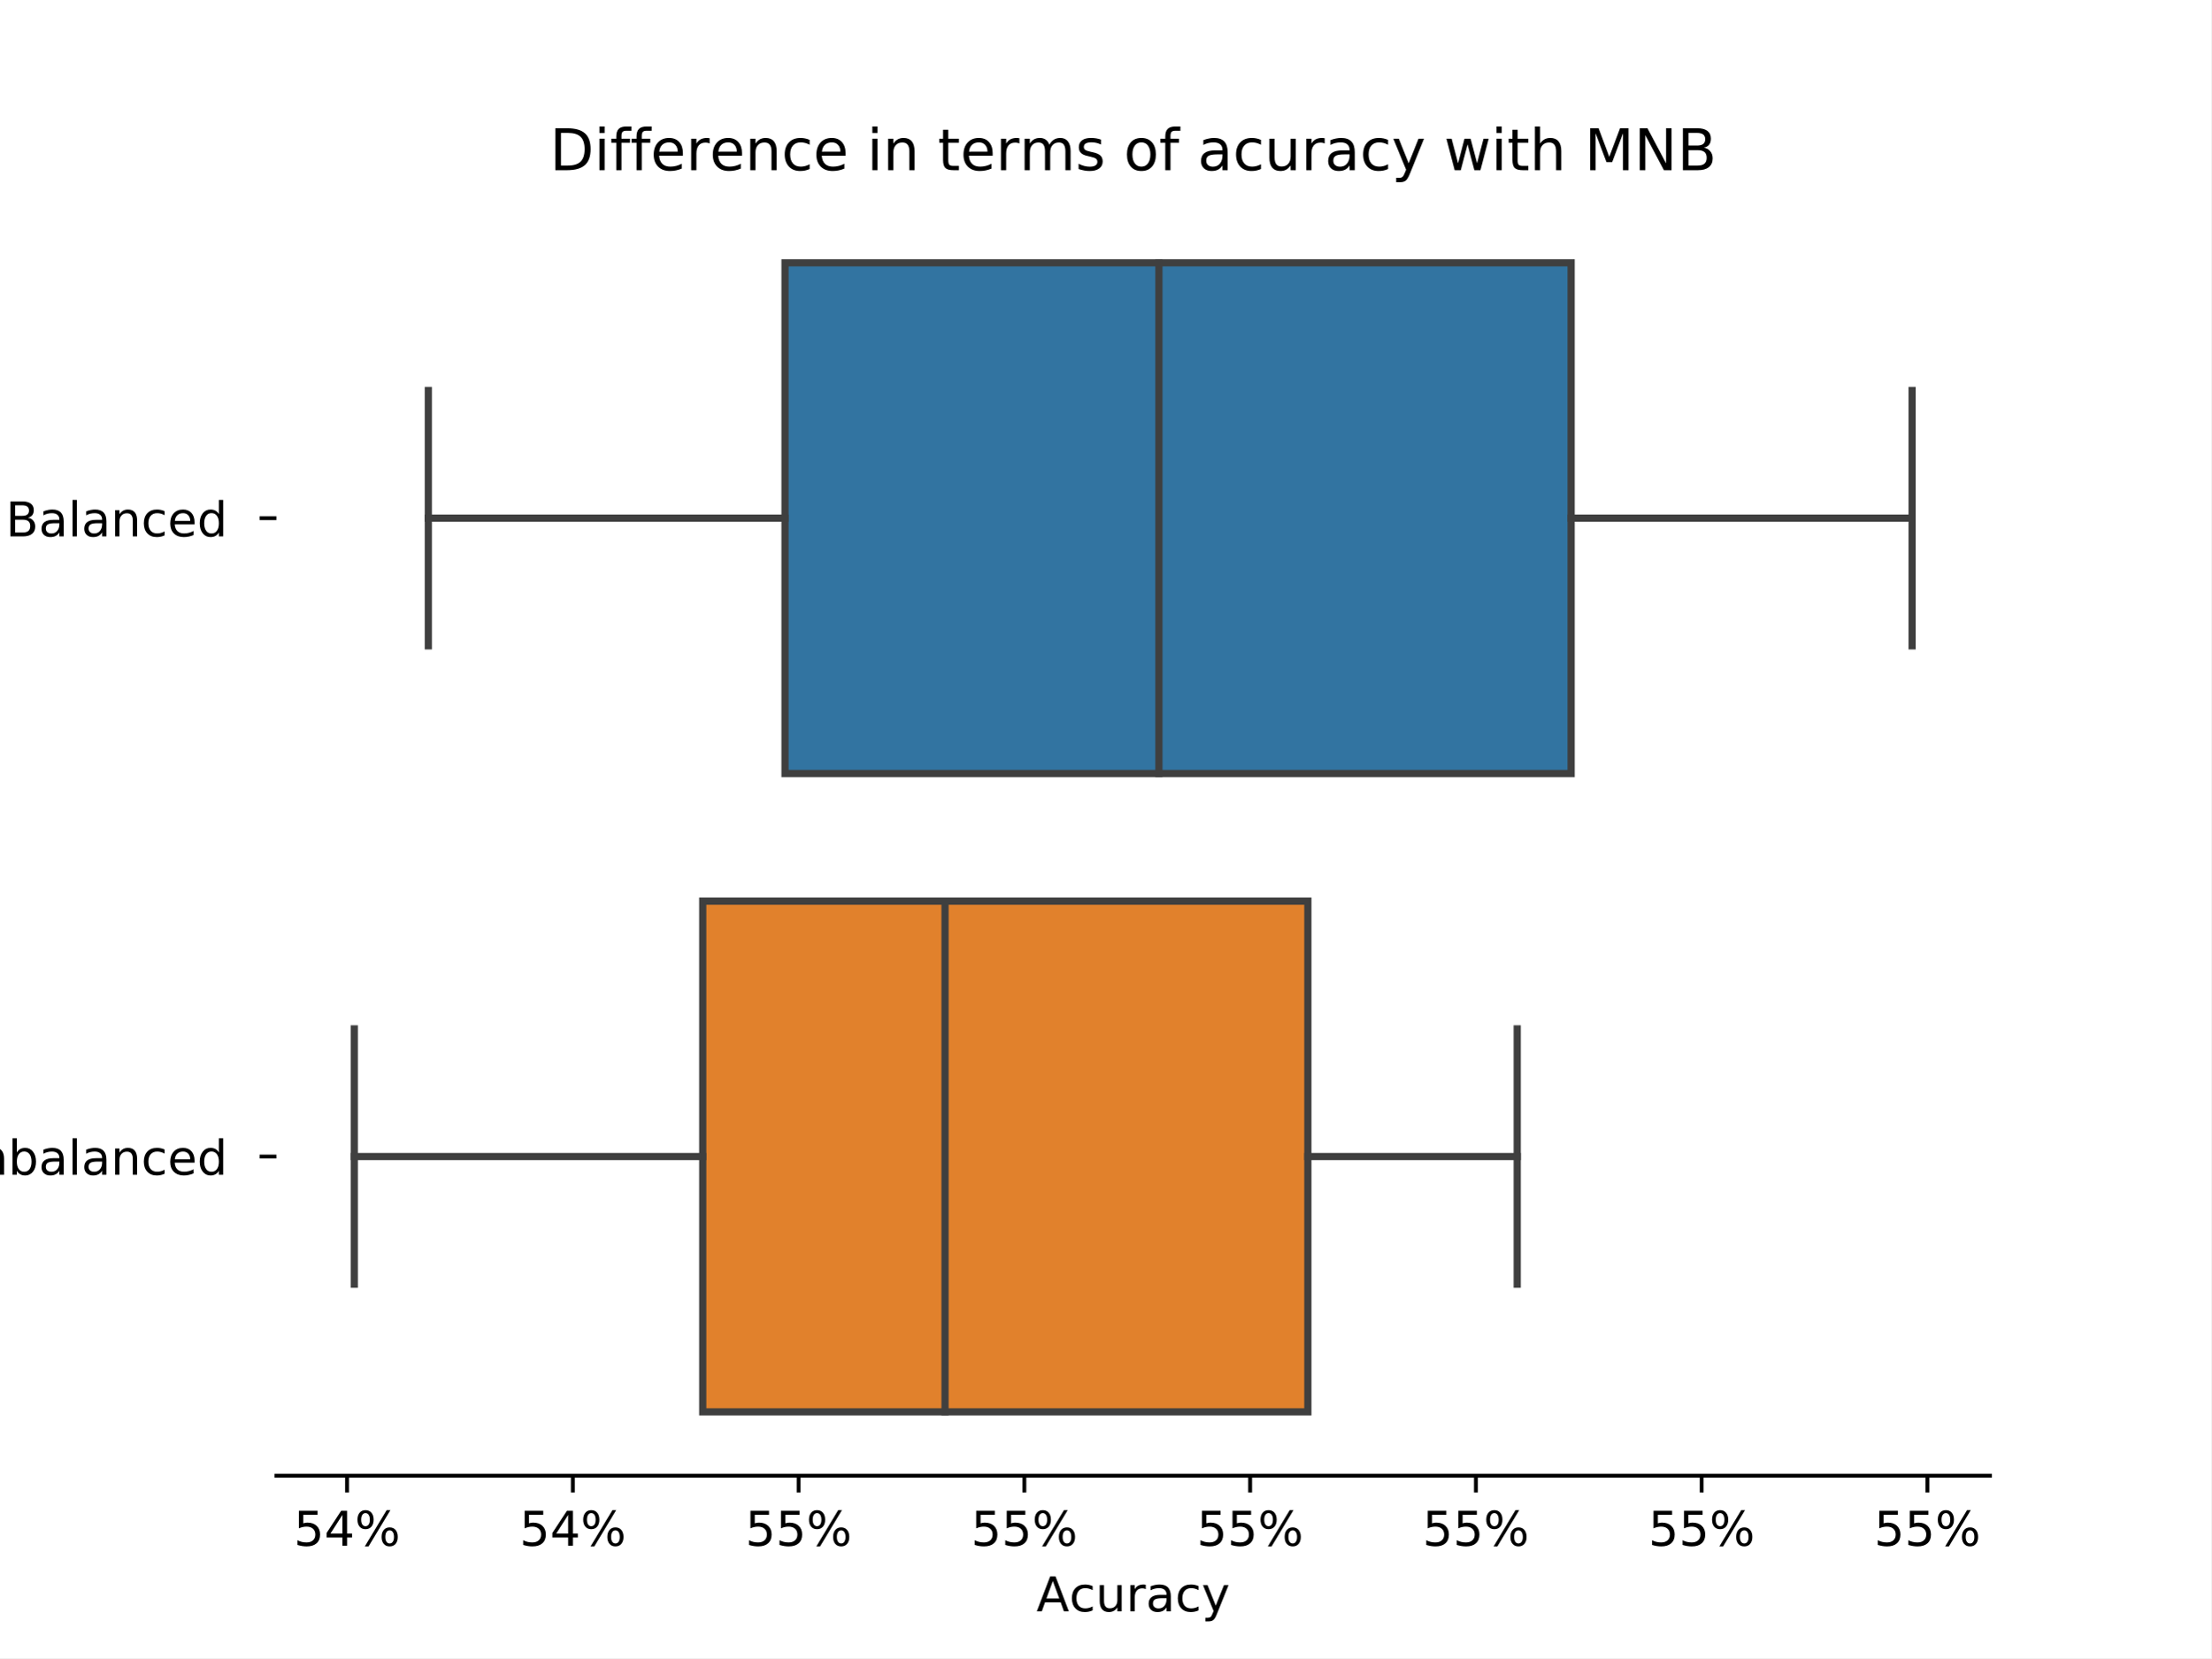
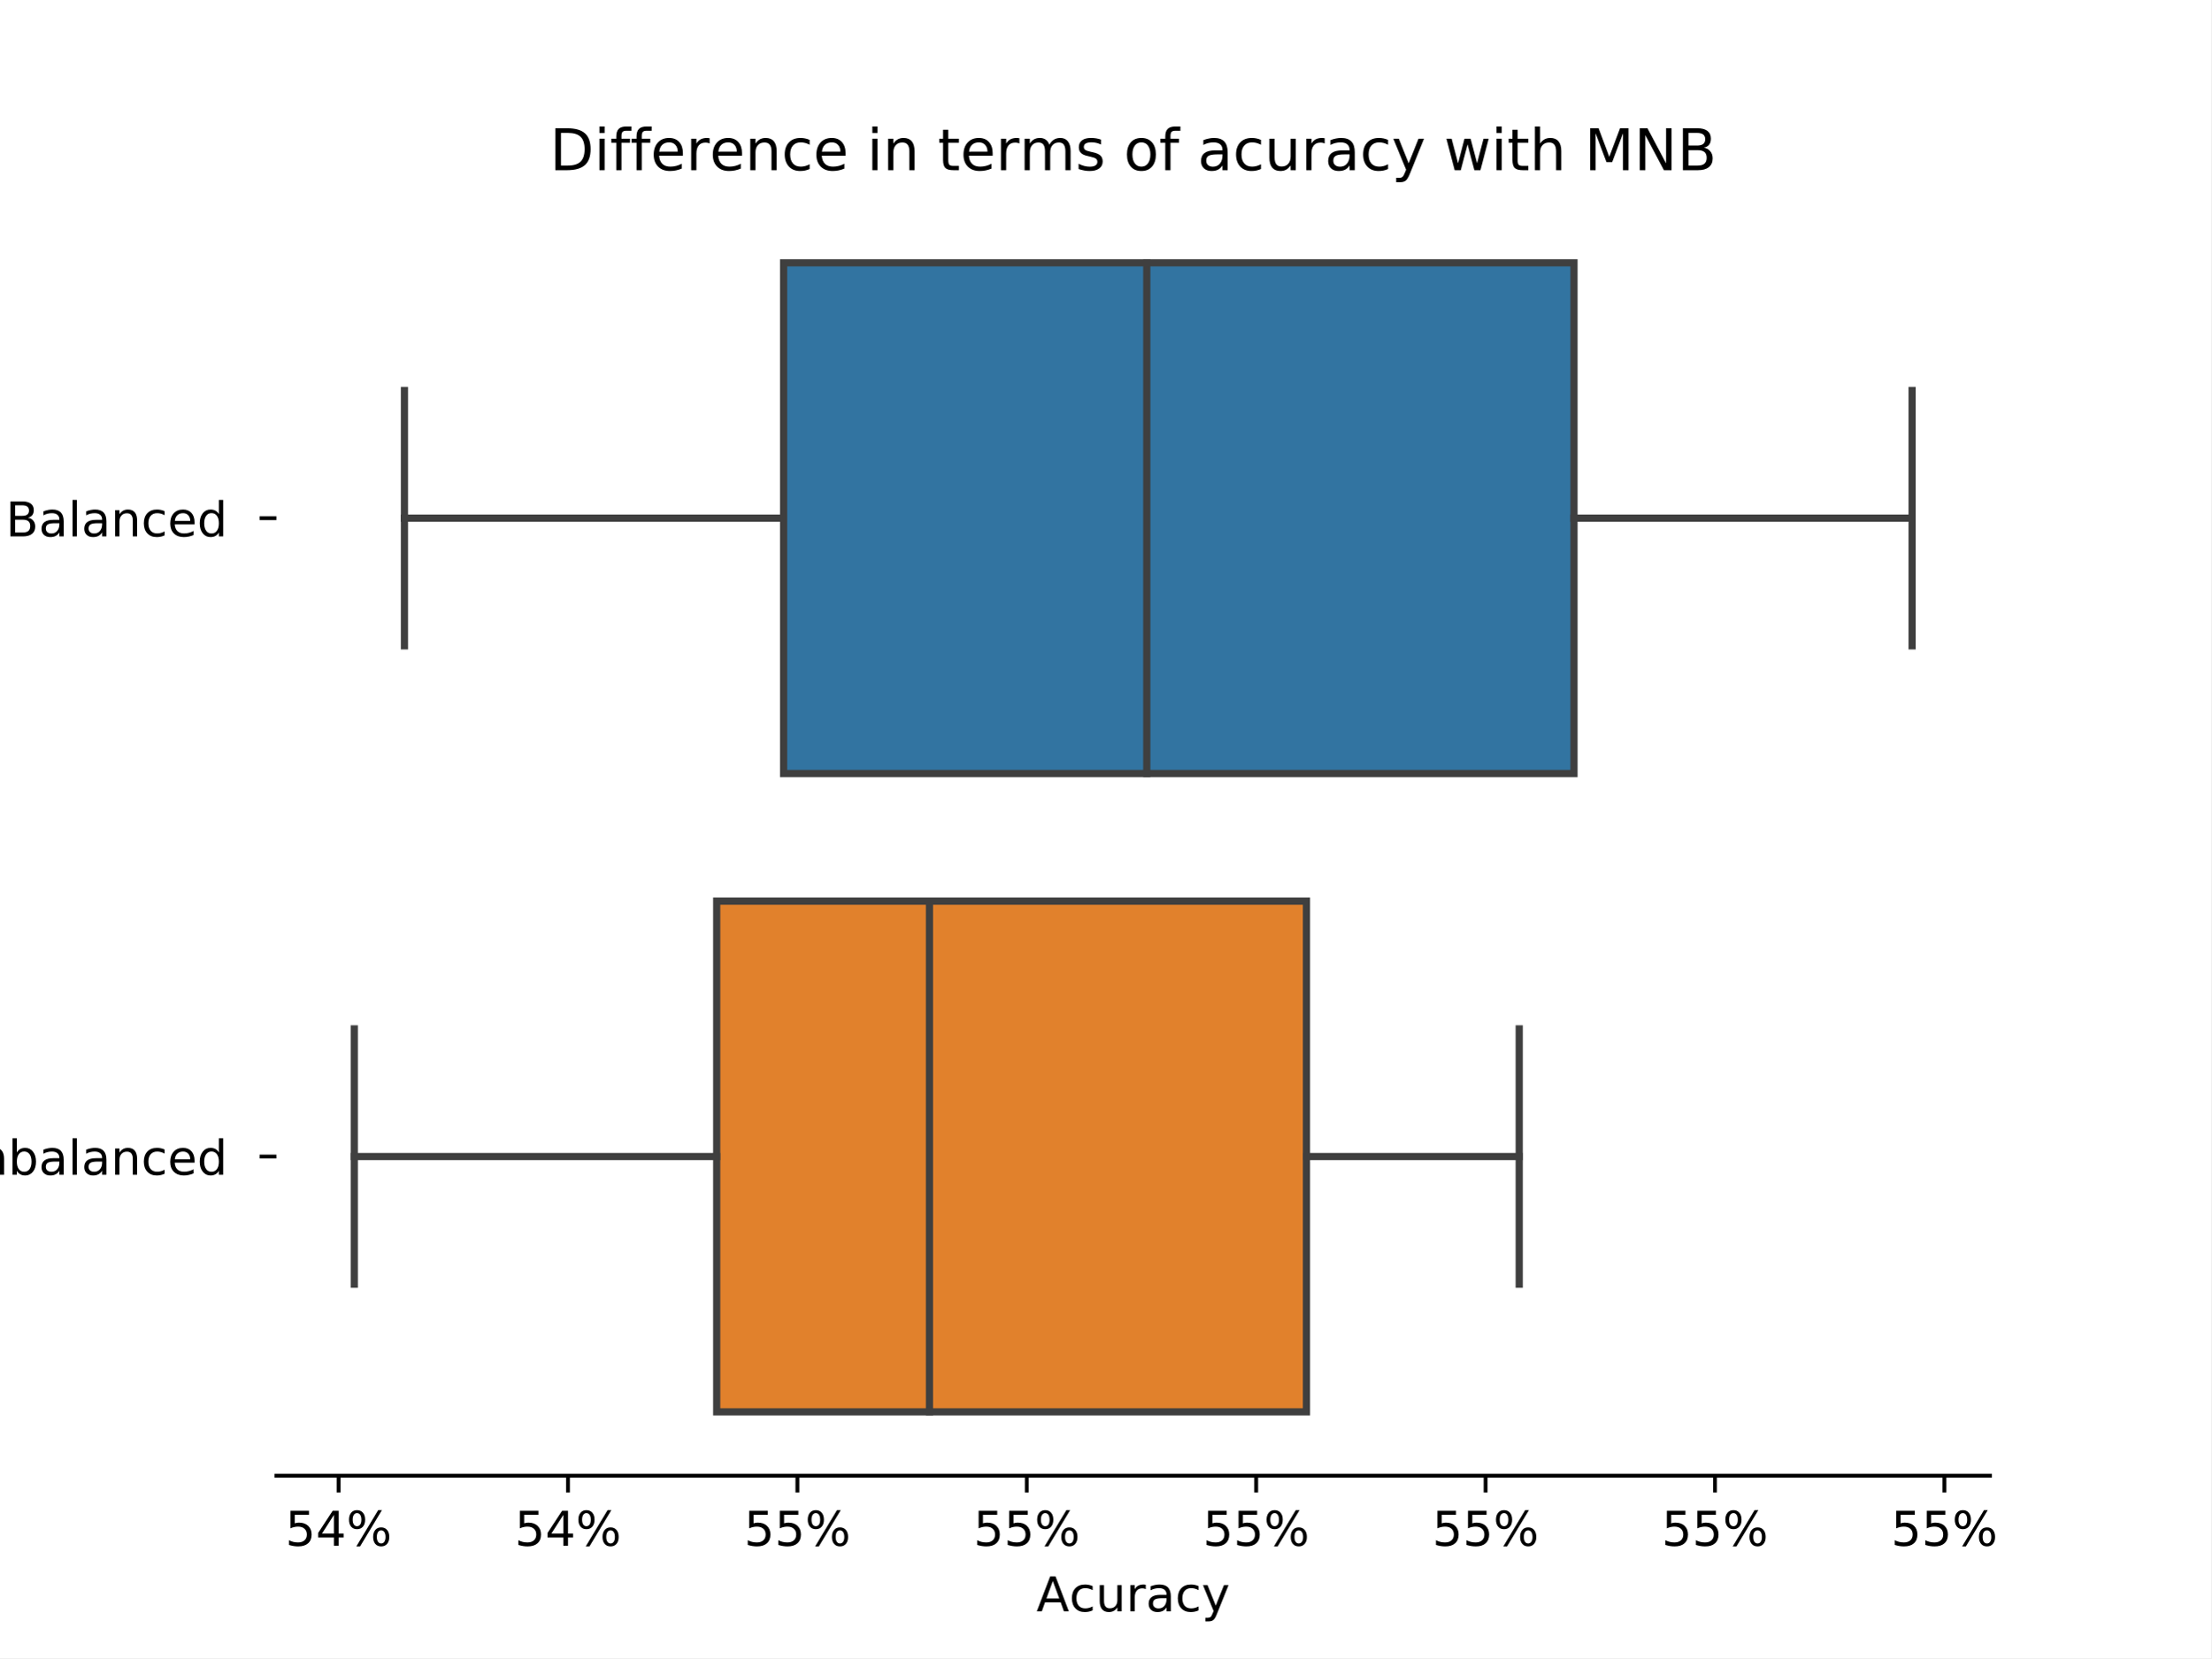
<svg xmlns="http://www.w3.org/2000/svg" xmlns:xlink="http://www.w3.org/1999/xlink" height="345.6pt" version="1.1" viewBox="0 0 460.8 345.6" width="460.8pt">
  <defs>
    <style type="text/css">
*{stroke-linecap:butt;stroke-linejoin:round;}
  </style>
  </defs>
  <g id="figure_1">
    <g id="patch_1">
      <path d="M 0 345.6  L 460.8 345.6  L 460.8 0  L 0 0  z " style="fill:#ffffff;" />
    </g>
    <g id="axes_1">
      <g id="patch_2">
        <path d="M 57.6 307.584  L 414.72 307.584  L 414.72 41.472  L 57.6 41.472  z " style="fill:#ffffff;" />
      </g>
      <g id="patch_3">
-         <path clip-path="url(#pe1f3de317d)" d="M 163.598 54.778  L 163.598 161.222  L 327.426 161.222  L 327.426 54.778  L 163.598 54.778  z " style="fill:#3274a1;stroke:#3f3f3f;stroke-linejoin:miter;stroke-width:1.5;" />
+         <path clip-path="url(#pd3db62670c)" d="M 163.301 54.778  L 163.301 161.222  L 328.024 161.222  L 328.024 54.778  L 163.301 54.778  z " style="fill:#3274a1;stroke:#3f3f3f;stroke-linejoin:miter;stroke-width:1.5;" />
      </g>
      <g id="patch_4">
-         <path clip-path="url(#pe1f3de317d)" d="M 146.453 187.834  L 146.453 294.278  L 272.56 294.278  L 272.56 187.834  L 146.453 187.834  z " style="fill:#e1812c;stroke:#3f3f3f;stroke-linejoin:miter;stroke-width:1.5;" />
+         <path clip-path="url(#pd3db62670c)" d="M 149.364 187.834  L 149.364 294.278  L 272.274 294.278  L 272.274 187.834  L 149.364 187.834  z " style="fill:#e1812c;stroke:#3f3f3f;stroke-linejoin:miter;stroke-width:1.5;" />
      </g>
      <g id="matplotlib.axis_1">
        <g id="xtick_1">
          <g id="line2d_1">
            <defs>
-               <path d="M 0 0  L 0 3.5  " id="mee4f70685f" style="stroke:#000000;stroke-width:0.8;" />
-             </defs>
-             <g>
-               <use style="stroke:#000000;stroke-width:0.8;" x="72.324" xlink:href="#mee4f70685f" y="307.584" />
+               <path d="M 0 0  L 0 3.5  " id="mbd2d7689fd" style="stroke:#000000;stroke-width:0.8;" />
+             </defs>
+             <g>
+               <use style="stroke:#000000;stroke-width:0.8;" x="70.557" xlink:href="#mbd2d7689fd" y="307.584" />
            </g>
          </g>
          <g id="text_1">
            <defs>
              <path d="M 10.797 72.906  L 49.516 72.906  L 49.516 64.594  L 19.828 64.594  L 19.828 46.734  Q 21.969 47.469 24.109 47.828  Q 26.266 48.188 28.422 48.188  Q 40.625 48.188 47.75 41.5  Q 54.891 34.812 54.891 23.391  Q 54.891 11.625 47.562 5.094  Q 40.234 -1.422 26.906 -1.422  Q 22.312 -1.422 17.547 -0.641  Q 12.797 0.141 7.719 1.703  L 7.719 11.625  Q 12.109 9.234 16.797 8.062  Q 21.484 6.891 26.703 6.891  Q 35.156 6.891 40.078 11.328  Q 45.016 15.766 45.016 23.391  Q 45.016 31 40.078 35.438  Q 35.156 39.891 26.703 39.891  Q 22.75 39.891 18.812 39.016  Q 14.891 38.141 10.797 36.281  z " id="DejaVuSans-53" />
              <path d="M 37.797 64.312  L 12.891 25.391  L 37.797 25.391  z M 35.203 72.906  L 47.609 72.906  L 47.609 25.391  L 58.016 25.391  L 58.016 17.188  L 47.609 17.188  L 47.609 0  L 37.797 0  L 37.797 17.188  L 4.891 17.188  L 4.891 26.703  z " id="DejaVuSans-52" />
              <path d="M 72.703 32.078  Q 68.453 32.078 66.031 28.469  Q 63.625 24.859 63.625 18.406  Q 63.625 12.062 66.031 8.422  Q 68.453 4.781 72.703 4.781  Q 76.859 4.781 79.266 8.422  Q 81.688 12.062 81.688 18.406  Q 81.688 24.812 79.266 28.438  Q 76.859 32.078 72.703 32.078  z M 72.703 38.281  Q 80.422 38.281 84.953 32.906  Q 89.5 27.547 89.5 18.406  Q 89.5 9.281 84.938 3.922  Q 80.375 -1.422 72.703 -1.422  Q 64.891 -1.422 60.344 3.922  Q 55.812 9.281 55.812 18.406  Q 55.812 27.594 60.375 32.938  Q 64.938 38.281 72.703 38.281  z M 22.312 68.016  Q 18.109 68.016 15.688 64.375  Q 13.281 60.75 13.281 54.391  Q 13.281 47.953 15.672 44.328  Q 18.062 40.719 22.312 40.719  Q 26.562 40.719 28.969 44.328  Q 31.391 47.953 31.391 54.391  Q 31.391 60.688 28.953 64.344  Q 26.516 68.016 22.312 68.016  z M 66.406 74.219  L 74.219 74.219  L 28.609 -1.422  L 20.797 -1.422  z M 22.312 74.219  Q 30.031 74.219 34.609 68.875  Q 39.203 63.531 39.203 54.391  Q 39.203 45.172 34.641 39.844  Q 30.078 34.516 22.312 34.516  Q 14.547 34.516 10.031 39.859  Q 5.516 45.219 5.516 54.391  Q 5.516 63.484 10.047 68.844  Q 14.594 74.219 22.312 74.219  z " id="DejaVuSans-37" />
            </defs>
-             <g transform="translate(61.2105 322.1824)scale(0.1 -0.1)">
+             <g transform="translate(59.4439 322.1824)scale(0.1 -0.1)">
              <use xlink:href="#DejaVuSans-53" />
              <use x="63.623" xlink:href="#DejaVuSans-52" />
              <use x="127.246" xlink:href="#DejaVuSans-37" />
            </g>
          </g>
        </g>
        <g id="xtick_2">
          <g id="line2d_2">
            <g>
-               <use style="stroke:#000000;stroke-width:0.8;" x="119.375" xlink:href="#mee4f70685f" y="307.584" />
+               <use style="stroke:#000000;stroke-width:0.8;" x="118.366" xlink:href="#mbd2d7689fd" y="307.584" />
            </g>
          </g>
          <g id="text_2">
-             <g transform="translate(108.2621 322.1824)scale(0.1 -0.1)">
+             <g transform="translate(107.253 322.1824)scale(0.1 -0.1)">
              <use xlink:href="#DejaVuSans-53" />
              <use x="63.623" xlink:href="#DejaVuSans-52" />
              <use x="127.246" xlink:href="#DejaVuSans-37" />
            </g>
          </g>
        </g>
        <g id="xtick_3">
          <g id="line2d_3">
            <g>
-               <use style="stroke:#000000;stroke-width:0.8;" x="166.427" xlink:href="#mee4f70685f" y="307.584" />
+               <use style="stroke:#000000;stroke-width:0.8;" x="166.175" xlink:href="#mbd2d7689fd" y="307.584" />
            </g>
          </g>
          <g id="text_3">
-             <g transform="translate(155.3137 322.1824)scale(0.1 -0.1)">
+             <g transform="translate(155.062 322.1824)scale(0.1 -0.1)">
              <use xlink:href="#DejaVuSans-53" />
              <use x="63.623" xlink:href="#DejaVuSans-53" />
              <use x="127.246" xlink:href="#DejaVuSans-37" />
            </g>
          </g>
        </g>
        <g id="xtick_4">
          <g id="line2d_4">
            <g>
-               <use style="stroke:#000000;stroke-width:0.8;" x="213.479" xlink:href="#mee4f70685f" y="307.584" />
+               <use style="stroke:#000000;stroke-width:0.8;" x="213.984" xlink:href="#mbd2d7689fd" y="307.584" />
            </g>
          </g>
          <g id="text_4">
-             <g transform="translate(202.3652 322.1824)scale(0.1 -0.1)">
+             <g transform="translate(202.8711 322.1824)scale(0.1 -0.1)">
              <use xlink:href="#DejaVuSans-53" />
              <use x="63.623" xlink:href="#DejaVuSans-53" />
              <use x="127.246" xlink:href="#DejaVuSans-37" />
            </g>
          </g>
        </g>
        <g id="xtick_5">
          <g id="line2d_5">
            <g>
-               <use style="stroke:#000000;stroke-width:0.8;" x="260.53" xlink:href="#mee4f70685f" y="307.584" />
+               <use style="stroke:#000000;stroke-width:0.8;" x="261.793" xlink:href="#mbd2d7689fd" y="307.584" />
            </g>
          </g>
          <g id="text_5">
-             <g transform="translate(249.4168 322.1824)scale(0.1 -0.1)">
+             <g transform="translate(250.6801 322.1824)scale(0.1 -0.1)">
              <use xlink:href="#DejaVuSans-53" />
              <use x="63.623" xlink:href="#DejaVuSans-53" />
              <use x="127.246" xlink:href="#DejaVuSans-37" />
            </g>
          </g>
        </g>
        <g id="xtick_6">
          <g id="line2d_6">
            <g>
-               <use style="stroke:#000000;stroke-width:0.8;" x="307.582" xlink:href="#mee4f70685f" y="307.584" />
+               <use style="stroke:#000000;stroke-width:0.8;" x="309.602" xlink:href="#mbd2d7689fd" y="307.584" />
            </g>
          </g>
          <g id="text_6">
-             <g transform="translate(296.4684 322.1824)scale(0.1 -0.1)">
+             <g transform="translate(298.4892 322.1824)scale(0.1 -0.1)">
              <use xlink:href="#DejaVuSans-53" />
              <use x="63.623" xlink:href="#DejaVuSans-53" />
              <use x="127.246" xlink:href="#DejaVuSans-37" />
            </g>
          </g>
        </g>
        <g id="xtick_7">
          <g id="line2d_7">
            <g>
-               <use style="stroke:#000000;stroke-width:0.8;" x="354.633" xlink:href="#mee4f70685f" y="307.584" />
+               <use style="stroke:#000000;stroke-width:0.8;" x="357.412" xlink:href="#mbd2d7689fd" y="307.584" />
            </g>
          </g>
          <g id="text_7">
-             <g transform="translate(343.52 322.1824)scale(0.1 -0.1)">
+             <g transform="translate(346.2982 322.1824)scale(0.1 -0.1)">
              <use xlink:href="#DejaVuSans-53" />
              <use x="63.623" xlink:href="#DejaVuSans-53" />
              <use x="127.246" xlink:href="#DejaVuSans-37" />
            </g>
          </g>
        </g>
        <g id="xtick_8">
          <g id="line2d_8">
            <g>
-               <use style="stroke:#000000;stroke-width:0.8;" x="401.685" xlink:href="#mee4f70685f" y="307.584" />
+               <use style="stroke:#000000;stroke-width:0.8;" x="405.221" xlink:href="#mbd2d7689fd" y="307.584" />
            </g>
          </g>
          <g id="text_8">
-             <g transform="translate(390.5716 322.1824)scale(0.1 -0.1)">
+             <g transform="translate(394.1073 322.1824)scale(0.1 -0.1)">
              <use xlink:href="#DejaVuSans-53" />
              <use x="63.623" xlink:href="#DejaVuSans-53" />
              <use x="127.246" xlink:href="#DejaVuSans-37" />
            </g>
          </g>
        </g>
        <g id="text_9">
          <defs>
            <path d="M 34.188 63.188  L 20.797 26.906  L 47.609 26.906  z M 28.609 72.906  L 39.797 72.906  L 67.578 0  L 57.328 0  L 50.688 18.703  L 17.828 18.703  L 11.188 0  L 0.781 0  z " id="DejaVuSans-65" />
            <path d="M 48.781 52.594  L 48.781 44.188  Q 44.969 46.297 41.141 47.344  Q 37.312 48.391 33.406 48.391  Q 24.656 48.391 19.812 42.844  Q 14.984 37.312 14.984 27.297  Q 14.984 17.281 19.812 11.734  Q 24.656 6.203 33.406 6.203  Q 37.312 6.203 41.141 7.25  Q 44.969 8.297 48.781 10.406  L 48.781 2.094  Q 45.016 0.344 40.984 -0.531  Q 36.969 -1.422 32.422 -1.422  Q 20.062 -1.422 12.781 6.344  Q 5.516 14.109 5.516 27.297  Q 5.516 40.672 12.859 48.328  Q 20.219 56 33.016 56  Q 37.156 56 41.109 55.141  Q 45.062 54.297 48.781 52.594  z " id="DejaVuSans-99" />
            <path d="M 8.5 21.578  L 8.5 54.688  L 17.484 54.688  L 17.484 21.922  Q 17.484 14.156 20.5 10.266  Q 23.531 6.391 29.594 6.391  Q 36.859 6.391 41.078 11.031  Q 45.312 15.672 45.312 23.688  L 45.312 54.688  L 54.297 54.688  L 54.297 0  L 45.312 0  L 45.312 8.406  Q 42.047 3.422 37.719 1  Q 33.406 -1.422 27.688 -1.422  Q 18.266 -1.422 13.375 4.438  Q 8.5 10.297 8.5 21.578  z M 31.109 56  z " id="DejaVuSans-117" />
            <path d="M 41.109 46.297  Q 39.594 47.172 37.812 47.578  Q 36.031 48 33.891 48  Q 26.266 48 22.188 43.047  Q 18.109 38.094 18.109 28.812  L 18.109 0  L 9.078 0  L 9.078 54.688  L 18.109 54.688  L 18.109 46.188  Q 20.953 51.172 25.484 53.578  Q 30.031 56 36.531 56  Q 37.453 56 38.578 55.875  Q 39.703 55.766 41.062 55.516  z " id="DejaVuSans-114" />
            <path d="M 34.281 27.484  Q 23.391 27.484 19.188 25  Q 14.984 22.516 14.984 16.5  Q 14.984 11.719 18.141 8.906  Q 21.297 6.109 26.703 6.109  Q 34.188 6.109 38.703 11.406  Q 43.219 16.703 43.219 25.484  L 43.219 27.484  z M 52.203 31.203  L 52.203 0  L 43.219 0  L 43.219 8.297  Q 40.141 3.328 35.547 0.953  Q 30.953 -1.422 24.312 -1.422  Q 15.922 -1.422 10.953 3.297  Q 6 8.016 6 15.922  Q 6 25.141 12.172 29.828  Q 18.359 34.516 30.609 34.516  L 43.219 34.516  L 43.219 35.406  Q 43.219 41.609 39.141 45  Q 35.062 48.391 27.688 48.391  Q 23 48.391 18.547 47.266  Q 14.109 46.141 10.016 43.891  L 10.016 52.203  Q 14.938 54.109 19.578 55.047  Q 24.219 56 28.609 56  Q 40.484 56 46.344 49.844  Q 52.203 43.703 52.203 31.203  z " id="DejaVuSans-97" />
            <path d="M 32.172 -5.078  Q 28.375 -14.844 24.75 -17.812  Q 21.141 -20.797 15.094 -20.797  L 7.906 -20.797  L 7.906 -13.281  L 13.188 -13.281  Q 16.891 -13.281 18.938 -11.516  Q 21 -9.766 23.484 -3.219  L 25.094 0.875  L 2.984 54.688  L 12.5 54.688  L 29.594 11.922  L 46.688 54.688  L 56.203 54.688  z " id="DejaVuSans-121" />
          </defs>
          <g transform="translate(215.9944 335.8606)scale(0.1 -0.1)">
            <use xlink:href="#DejaVuSans-65" />
            <use x="68.393" xlink:href="#DejaVuSans-99" />
            <use x="123.373" xlink:href="#DejaVuSans-117" />
            <use x="186.752" xlink:href="#DejaVuSans-114" />
            <use x="227.865" xlink:href="#DejaVuSans-97" />
            <use x="289.145" xlink:href="#DejaVuSans-99" />
            <use x="344.125" xlink:href="#DejaVuSans-121" />
          </g>
        </g>
      </g>
      <g id="matplotlib.axis_2">
        <g id="ytick_1">
          <g id="line2d_9">
            <defs>
-               <path d="M 0 0  L -3.5 0  " id="me7c585a958" style="stroke:#000000;stroke-width:0.8;" />
-             </defs>
-             <g>
-               <use style="stroke:#000000;stroke-width:0.8;" x="57.6" xlink:href="#me7c585a958" y="108" />
+               <path d="M 0 0  L -3.5 0  " id="me9ddd6185e" style="stroke:#000000;stroke-width:0.8;" />
+             </defs>
+             <g>
+               <use style="stroke:#000000;stroke-width:0.8;" x="57.6" xlink:href="#me9ddd6185e" y="108" />
            </g>
          </g>
          <g id="text_10">
            <defs>
              <path d="M 19.672 34.812  L 19.672 8.109  L 35.5 8.109  Q 43.453 8.109 47.281 11.406  Q 51.125 14.703 51.125 21.484  Q 51.125 28.328 47.281 31.562  Q 43.453 34.812 35.5 34.812  z M 19.672 64.797  L 19.672 42.828  L 34.281 42.828  Q 41.5 42.828 45.031 45.531  Q 48.578 48.25 48.578 53.812  Q 48.578 59.328 45.031 62.062  Q 41.5 64.797 34.281 64.797  z M 9.812 72.906  L 35.016 72.906  Q 46.297 72.906 52.391 68.219  Q 58.5 63.531 58.5 54.891  Q 58.5 48.188 55.375 44.234  Q 52.25 40.281 46.188 39.312  Q 53.469 37.75 57.5 32.781  Q 61.531 27.828 61.531 20.406  Q 61.531 10.641 54.891 5.312  Q 48.25 0 35.984 0  L 9.812 0  z " id="DejaVuSans-66" />
              <path d="M 9.422 75.984  L 18.406 75.984  L 18.406 0  L 9.422 0  z " id="DejaVuSans-108" />
              <path d="M 54.891 33.016  L 54.891 0  L 45.906 0  L 45.906 32.719  Q 45.906 40.484 42.875 44.328  Q 39.844 48.188 33.797 48.188  Q 26.516 48.188 22.312 43.547  Q 18.109 38.922 18.109 30.906  L 18.109 0  L 9.078 0  L 9.078 54.688  L 18.109 54.688  L 18.109 46.188  Q 21.344 51.125 25.703 53.562  Q 30.078 56 35.797 56  Q 45.219 56 50.047 50.172  Q 54.891 44.344 54.891 33.016  z " id="DejaVuSans-110" />
              <path d="M 56.203 29.594  L 56.203 25.203  L 14.891 25.203  Q 15.484 15.922 20.484 11.062  Q 25.484 6.203 34.422 6.203  Q 39.594 6.203 44.453 7.469  Q 49.312 8.734 54.109 11.281  L 54.109 2.781  Q 49.266 0.734 44.188 -0.344  Q 39.109 -1.422 33.891 -1.422  Q 20.797 -1.422 13.156 6.188  Q 5.516 13.812 5.516 26.812  Q 5.516 40.234 12.766 48.109  Q 20.016 56 32.328 56  Q 43.359 56 49.781 48.891  Q 56.203 41.797 56.203 29.594  z M 47.219 32.234  Q 47.125 39.594 43.094 43.984  Q 39.062 48.391 32.422 48.391  Q 24.906 48.391 20.391 44.141  Q 15.875 39.891 15.188 32.172  z " id="DejaVuSans-101" />
              <path d="M 45.406 46.391  L 45.406 75.984  L 54.391 75.984  L 54.391 0  L 45.406 0  L 45.406 8.203  Q 42.578 3.328 38.25 0.953  Q 33.938 -1.422 27.875 -1.422  Q 17.969 -1.422 11.734 6.484  Q 5.516 14.406 5.516 27.297  Q 5.516 40.188 11.734 48.094  Q 17.969 56 27.875 56  Q 33.938 56 38.25 53.625  Q 42.578 51.266 45.406 46.391  z M 14.797 27.297  Q 14.797 17.391 18.875 11.75  Q 22.953 6.109 30.078 6.109  Q 37.203 6.109 41.297 11.75  Q 45.406 17.391 45.406 27.297  Q 45.406 37.203 41.297 42.844  Q 37.203 48.484 30.078 48.484  Q 22.953 48.484 18.875 42.844  Q 14.797 37.203 14.797 27.297  z " id="DejaVuSans-100" />
              <path id="DejaVuSans-32" />
            </defs>
            <g transform="translate(1.189062 111.7992)scale(0.1 -0.1)">
              <use xlink:href="#DejaVuSans-66" />
              <use x="68.604" xlink:href="#DejaVuSans-97" />
              <use x="129.883" xlink:href="#DejaVuSans-108" />
              <use x="157.666" xlink:href="#DejaVuSans-97" />
              <use x="218.945" xlink:href="#DejaVuSans-110" />
              <use x="282.324" xlink:href="#DejaVuSans-99" />
              <use x="337.305" xlink:href="#DejaVuSans-101" />
              <use x="398.828" xlink:href="#DejaVuSans-100" />
              <use x="462.305" xlink:href="#DejaVuSans-32" />
            </g>
          </g>
        </g>
        <g id="ytick_2">
          <g id="line2d_10">
            <g>
-               <use style="stroke:#000000;stroke-width:0.8;" x="57.6" xlink:href="#me7c585a958" y="241.056" />
+               <use style="stroke:#000000;stroke-width:0.8;" x="57.6" xlink:href="#me9ddd6185e" y="241.056" />
            </g>
          </g>
          <g id="text_11">
            <defs>
              <path d="M 9.812 72.906  L 19.672 72.906  L 19.672 0  L 9.812 0  z " id="DejaVuSans-73" />
              <path d="M 52 44.188  Q 55.375 50.25 60.062 53.125  Q 64.75 56 71.094 56  Q 79.641 56 84.281 50.016  Q 88.922 44.047 88.922 33.016  L 88.922 0  L 79.891 0  L 79.891 32.719  Q 79.891 40.578 77.094 44.375  Q 74.312 48.188 68.609 48.188  Q 61.625 48.188 57.562 43.547  Q 53.516 38.922 53.516 30.906  L 53.516 0  L 44.484 0  L 44.484 32.719  Q 44.484 40.625 41.703 44.406  Q 38.922 48.188 33.109 48.188  Q 26.219 48.188 22.156 43.531  Q 18.109 38.875 18.109 30.906  L 18.109 0  L 9.078 0  L 9.078 54.688  L 18.109 54.688  L 18.109 46.188  Q 21.188 51.219 25.484 53.609  Q 29.781 56 35.688 56  Q 41.656 56 45.828 52.969  Q 50 49.953 52 44.188  z " id="DejaVuSans-109" />
              <path d="M 48.688 27.297  Q 48.688 37.203 44.609 42.844  Q 40.531 48.484 33.406 48.484  Q 26.266 48.484 22.188 42.844  Q 18.109 37.203 18.109 27.297  Q 18.109 17.391 22.188 11.75  Q 26.266 6.109 33.406 6.109  Q 40.531 6.109 44.609 11.75  Q 48.688 17.391 48.688 27.297  z M 18.109 46.391  Q 20.953 51.266 25.266 53.625  Q 29.594 56 35.594 56  Q 45.562 56 51.781 48.094  Q 58.016 40.188 58.016 27.297  Q 58.016 14.406 51.781 6.484  Q 45.562 -1.422 35.594 -1.422  Q 29.594 -1.422 25.266 0.953  Q 20.953 3.328 18.109 8.203  L 18.109 0  L 9.078 0  L 9.078 75.984  L 18.109 75.984  z " id="DejaVuSans-98" />
            </defs>
            <g transform="translate(-10.98906 244.8552)scale(0.1 -0.1)">
              <use xlink:href="#DejaVuSans-73" />
              <use x="29.492" xlink:href="#DejaVuSans-109" />
              <use x="126.904" xlink:href="#DejaVuSans-98" />
              <use x="190.381" xlink:href="#DejaVuSans-97" />
              <use x="251.66" xlink:href="#DejaVuSans-108" />
              <use x="279.443" xlink:href="#DejaVuSans-97" />
              <use x="340.723" xlink:href="#DejaVuSans-110" />
              <use x="404.102" xlink:href="#DejaVuSans-99" />
              <use x="459.082" xlink:href="#DejaVuSans-101" />
              <use x="520.605" xlink:href="#DejaVuSans-100" />
              <use x="584.082" xlink:href="#DejaVuSans-32" />
            </g>
          </g>
        </g>
      </g>
      <g id="line2d_11">
-         <path clip-path="url(#pe1f3de317d)" d="M 163.598 108  L 89.265 108  " style="fill:none;stroke:#3f3f3f;stroke-linecap:square;stroke-width:1.5;" />
+         <path clip-path="url(#pd3db62670c)" d="M 163.301 108  L 84.287 108  " style="fill:none;stroke:#3f3f3f;stroke-linecap:square;stroke-width:1.5;" />
      </g>
      <g id="line2d_12">
-         <path clip-path="url(#pe1f3de317d)" d="M 327.426 108  L 398.487 108  " style="fill:none;stroke:#3f3f3f;stroke-linecap:square;stroke-width:1.5;" />
+         <path clip-path="url(#pd3db62670c)" d="M 328.024 108  L 398.487 108  " style="fill:none;stroke:#3f3f3f;stroke-linecap:square;stroke-width:1.5;" />
      </g>
      <g id="line2d_13">
-         <path clip-path="url(#pe1f3de317d)" d="M 89.265 81.389  L 89.265 134.611  " style="fill:none;stroke:#3f3f3f;stroke-linecap:square;stroke-width:1.5;" />
+         <path clip-path="url(#pd3db62670c)" d="M 84.287 81.389  L 84.287 134.611  " style="fill:none;stroke:#3f3f3f;stroke-linecap:square;stroke-width:1.5;" />
      </g>
      <g id="line2d_14">
-         <path clip-path="url(#pe1f3de317d)" d="M 398.487 81.389  L 398.487 134.611  " style="fill:none;stroke:#3f3f3f;stroke-linecap:square;stroke-width:1.5;" />
+         <path clip-path="url(#pd3db62670c)" d="M 398.487 81.389  L 398.487 134.611  " style="fill:none;stroke:#3f3f3f;stroke-linecap:square;stroke-width:1.5;" />
      </g>
      <g id="line2d_15" />
      <g id="line2d_16">
-         <path clip-path="url(#pe1f3de317d)" d="M 146.453 241.056  L 73.833 241.056  " style="fill:none;stroke:#3f3f3f;stroke-linecap:square;stroke-width:1.5;" />
+         <path clip-path="url(#pd3db62670c)" d="M 149.364 241.056  L 73.833 241.056  " style="fill:none;stroke:#3f3f3f;stroke-linecap:square;stroke-width:1.5;" />
      </g>
      <g id="line2d_17">
-         <path clip-path="url(#pe1f3de317d)" d="M 272.56 241.056  L 316.19 241.056  " style="fill:none;stroke:#3f3f3f;stroke-linecap:square;stroke-width:1.5;" />
+         <path clip-path="url(#pd3db62670c)" d="M 272.274 241.056  L 316.608 241.056  " style="fill:none;stroke:#3f3f3f;stroke-linecap:square;stroke-width:1.5;" />
      </g>
      <g id="line2d_18">
-         <path clip-path="url(#pe1f3de317d)" d="M 73.833 214.445  L 73.833 267.667  " style="fill:none;stroke:#3f3f3f;stroke-linecap:square;stroke-width:1.5;" />
+         <path clip-path="url(#pd3db62670c)" d="M 73.833 214.445  L 73.833 267.667  " style="fill:none;stroke:#3f3f3f;stroke-linecap:square;stroke-width:1.5;" />
      </g>
      <g id="line2d_19">
-         <path clip-path="url(#pe1f3de317d)" d="M 316.19 214.445  L 316.19 267.667  " style="fill:none;stroke:#3f3f3f;stroke-linecap:square;stroke-width:1.5;" />
+         <path clip-path="url(#pd3db62670c)" d="M 316.608 214.445  L 316.608 267.667  " style="fill:none;stroke:#3f3f3f;stroke-linecap:square;stroke-width:1.5;" />
      </g>
      <g id="line2d_20" />
      <g id="line2d_21">
-         <path clip-path="url(#pe1f3de317d)" d="M 241.52 54.778  L 241.52 161.222  " style="fill:none;stroke:#3f3f3f;stroke-linecap:square;stroke-width:1.5;" />
+         <path clip-path="url(#pd3db62670c)" d="M 238.993 54.778  L 238.993 161.222  " style="fill:none;stroke:#3f3f3f;stroke-linecap:square;stroke-width:1.5;" />
      </g>
      <g id="line2d_22">
-         <path clip-path="url(#pe1f3de317d)" d="M 196.944 187.834  L 196.944 294.278  " style="fill:none;stroke:#3f3f3f;stroke-linecap:square;stroke-width:1.5;" />
+         <path clip-path="url(#pd3db62670c)" d="M 193.7 187.834  L 193.7 294.278  " style="fill:none;stroke:#3f3f3f;stroke-linecap:square;stroke-width:1.5;" />
      </g>
      <g id="patch_5">
        <path d="M 57.6 307.584  L 414.72 307.584  " style="fill:none;stroke:#000000;stroke-linecap:square;stroke-linejoin:miter;stroke-width:0.8;" />
      </g>
      <g id="text_12">
        <defs>
          <path d="M 19.672 64.797  L 19.672 8.109  L 31.594 8.109  Q 46.688 8.109 53.688 14.938  Q 60.688 21.781 60.688 36.531  Q 60.688 51.172 53.688 57.984  Q 46.688 64.797 31.594 64.797  z M 9.812 72.906  L 30.078 72.906  Q 51.266 72.906 61.172 64.094  Q 71.094 55.281 71.094 36.531  Q 71.094 17.672 61.125 8.828  Q 51.172 0 30.078 0  L 9.812 0  z " id="DejaVuSans-68" />
          <path d="M 9.422 54.688  L 18.406 54.688  L 18.406 0  L 9.422 0  z M 9.422 75.984  L 18.406 75.984  L 18.406 64.594  L 9.422 64.594  z " id="DejaVuSans-105" />
          <path d="M 37.109 75.984  L 37.109 68.5  L 28.516 68.5  Q 23.688 68.5 21.797 66.547  Q 19.922 64.594 19.922 59.516  L 19.922 54.688  L 34.719 54.688  L 34.719 47.703  L 19.922 47.703  L 19.922 0  L 10.891 0  L 10.891 47.703  L 2.297 47.703  L 2.297 54.688  L 10.891 54.688  L 10.891 58.5  Q 10.891 67.625 15.141 71.797  Q 19.391 75.984 28.609 75.984  z " id="DejaVuSans-102" />
          <path d="M 18.312 70.219  L 18.312 54.688  L 36.812 54.688  L 36.812 47.703  L 18.312 47.703  L 18.312 18.016  Q 18.312 11.328 20.141 9.422  Q 21.969 7.516 27.594 7.516  L 36.812 7.516  L 36.812 0  L 27.594 0  Q 17.188 0 13.234 3.875  Q 9.281 7.766 9.281 18.016  L 9.281 47.703  L 2.688 47.703  L 2.688 54.688  L 9.281 54.688  L 9.281 70.219  z " id="DejaVuSans-116" />
          <path d="M 44.281 53.078  L 44.281 44.578  Q 40.484 46.531 36.375 47.5  Q 32.281 48.484 27.875 48.484  Q 21.188 48.484 17.844 46.438  Q 14.5 44.391 14.5 40.281  Q 14.5 37.156 16.891 35.375  Q 19.281 33.594 26.516 31.984  L 29.594 31.297  Q 39.156 29.25 43.188 25.516  Q 47.219 21.781 47.219 15.094  Q 47.219 7.469 41.188 3.016  Q 35.156 -1.422 24.609 -1.422  Q 20.219 -1.422 15.453 -0.562  Q 10.688 0.297 5.422 2  L 5.422 11.281  Q 10.406 8.688 15.234 7.391  Q 20.062 6.109 24.812 6.109  Q 31.156 6.109 34.562 8.281  Q 37.984 10.453 37.984 14.406  Q 37.984 18.062 35.516 20.016  Q 33.062 21.969 24.703 23.781  L 21.578 24.516  Q 13.234 26.266 9.516 29.906  Q 5.812 33.547 5.812 39.891  Q 5.812 47.609 11.281 51.797  Q 16.75 56 26.812 56  Q 31.781 56 36.172 55.266  Q 40.578 54.547 44.281 53.078  z " id="DejaVuSans-115" />
          <path d="M 30.609 48.391  Q 23.391 48.391 19.188 42.75  Q 14.984 37.109 14.984 27.297  Q 14.984 17.484 19.156 11.844  Q 23.344 6.203 30.609 6.203  Q 37.797 6.203 41.984 11.859  Q 46.188 17.531 46.188 27.297  Q 46.188 37.016 41.984 42.703  Q 37.797 48.391 30.609 48.391  z M 30.609 56  Q 42.328 56 49.016 48.375  Q 55.719 40.766 55.719 27.297  Q 55.719 13.875 49.016 6.219  Q 42.328 -1.422 30.609 -1.422  Q 18.844 -1.422 12.172 6.219  Q 5.516 13.875 5.516 27.297  Q 5.516 40.766 12.172 48.375  Q 18.844 56 30.609 56  z " id="DejaVuSans-111" />
          <path d="M 4.203 54.688  L 13.188 54.688  L 24.422 12.016  L 35.594 54.688  L 46.188 54.688  L 57.422 12.016  L 68.609 54.688  L 77.594 54.688  L 63.281 0  L 52.688 0  L 40.922 44.828  L 29.109 0  L 18.5 0  z " id="DejaVuSans-119" />
          <path d="M 54.891 33.016  L 54.891 0  L 45.906 0  L 45.906 32.719  Q 45.906 40.484 42.875 44.328  Q 39.844 48.188 33.797 48.188  Q 26.516 48.188 22.312 43.547  Q 18.109 38.922 18.109 30.906  L 18.109 0  L 9.078 0  L 9.078 75.984  L 18.109 75.984  L 18.109 46.188  Q 21.344 51.125 25.703 53.562  Q 30.078 56 35.797 56  Q 45.219 56 50.047 50.172  Q 54.891 44.344 54.891 33.016  z " id="DejaVuSans-104" />
          <path d="M 9.812 72.906  L 24.516 72.906  L 43.109 23.297  L 61.812 72.906  L 76.516 72.906  L 76.516 0  L 66.891 0  L 66.891 64.016  L 48.094 14.016  L 38.188 14.016  L 19.391 64.016  L 19.391 0  L 9.812 0  z " id="DejaVuSans-77" />
          <path d="M 9.812 72.906  L 23.094 72.906  L 55.422 11.922  L 55.422 72.906  L 64.984 72.906  L 64.984 0  L 51.703 0  L 19.391 60.984  L 19.391 0  L 9.812 0  z " id="DejaVuSans-78" />
        </defs>
        <g transform="translate(114.5503 35.472)scale(0.12 -0.12)">
          <use xlink:href="#DejaVuSans-68" />
          <use x="77.002" xlink:href="#DejaVuSans-105" />
          <use x="104.785" xlink:href="#DejaVuSans-102" />
          <use x="139.99" xlink:href="#DejaVuSans-102" />
          <use x="175.195" xlink:href="#DejaVuSans-101" />
          <use x="236.719" xlink:href="#DejaVuSans-114" />
          <use x="277.801" xlink:href="#DejaVuSans-101" />
          <use x="339.324" xlink:href="#DejaVuSans-110" />
          <use x="402.703" xlink:href="#DejaVuSans-99" />
          <use x="457.684" xlink:href="#DejaVuSans-101" />
          <use x="519.207" xlink:href="#DejaVuSans-32" />
          <use x="550.994" xlink:href="#DejaVuSans-105" />
          <use x="578.777" xlink:href="#DejaVuSans-110" />
          <use x="642.156" xlink:href="#DejaVuSans-32" />
          <use x="673.943" xlink:href="#DejaVuSans-116" />
          <use x="713.152" xlink:href="#DejaVuSans-101" />
          <use x="774.676" xlink:href="#DejaVuSans-114" />
          <use x="815.773" xlink:href="#DejaVuSans-109" />
          <use x="913.186" xlink:href="#DejaVuSans-115" />
          <use x="965.285" xlink:href="#DejaVuSans-32" />
          <use x="997.072" xlink:href="#DejaVuSans-111" />
          <use x="1058.254" xlink:href="#DejaVuSans-102" />
          <use x="1093.459" xlink:href="#DejaVuSans-32" />
          <use x="1125.246" xlink:href="#DejaVuSans-97" />
          <use x="1186.525" xlink:href="#DejaVuSans-99" />
          <use x="1241.506" xlink:href="#DejaVuSans-117" />
          <use x="1304.885" xlink:href="#DejaVuSans-114" />
          <use x="1345.998" xlink:href="#DejaVuSans-97" />
          <use x="1407.277" xlink:href="#DejaVuSans-99" />
          <use x="1462.258" xlink:href="#DejaVuSans-121" />
          <use x="1521.438" xlink:href="#DejaVuSans-32" />
          <use x="1553.225" xlink:href="#DejaVuSans-119" />
          <use x="1635.012" xlink:href="#DejaVuSans-105" />
          <use x="1662.795" xlink:href="#DejaVuSans-116" />
          <use x="1702.004" xlink:href="#DejaVuSans-104" />
          <use x="1765.383" xlink:href="#DejaVuSans-32" />
          <use x="1797.17" xlink:href="#DejaVuSans-77" />
          <use x="1883.449" xlink:href="#DejaVuSans-78" />
          <use x="1958.254" xlink:href="#DejaVuSans-66" />
        </g>
      </g>
    </g>
  </g>
  <defs>
-     <clipPath id="pe1f3de317d">
+     <clipPath id="pd3db62670c">
      <rect height="266.112" width="357.12" x="57.6" y="41.472" />
    </clipPath>
  </defs>
</svg>
